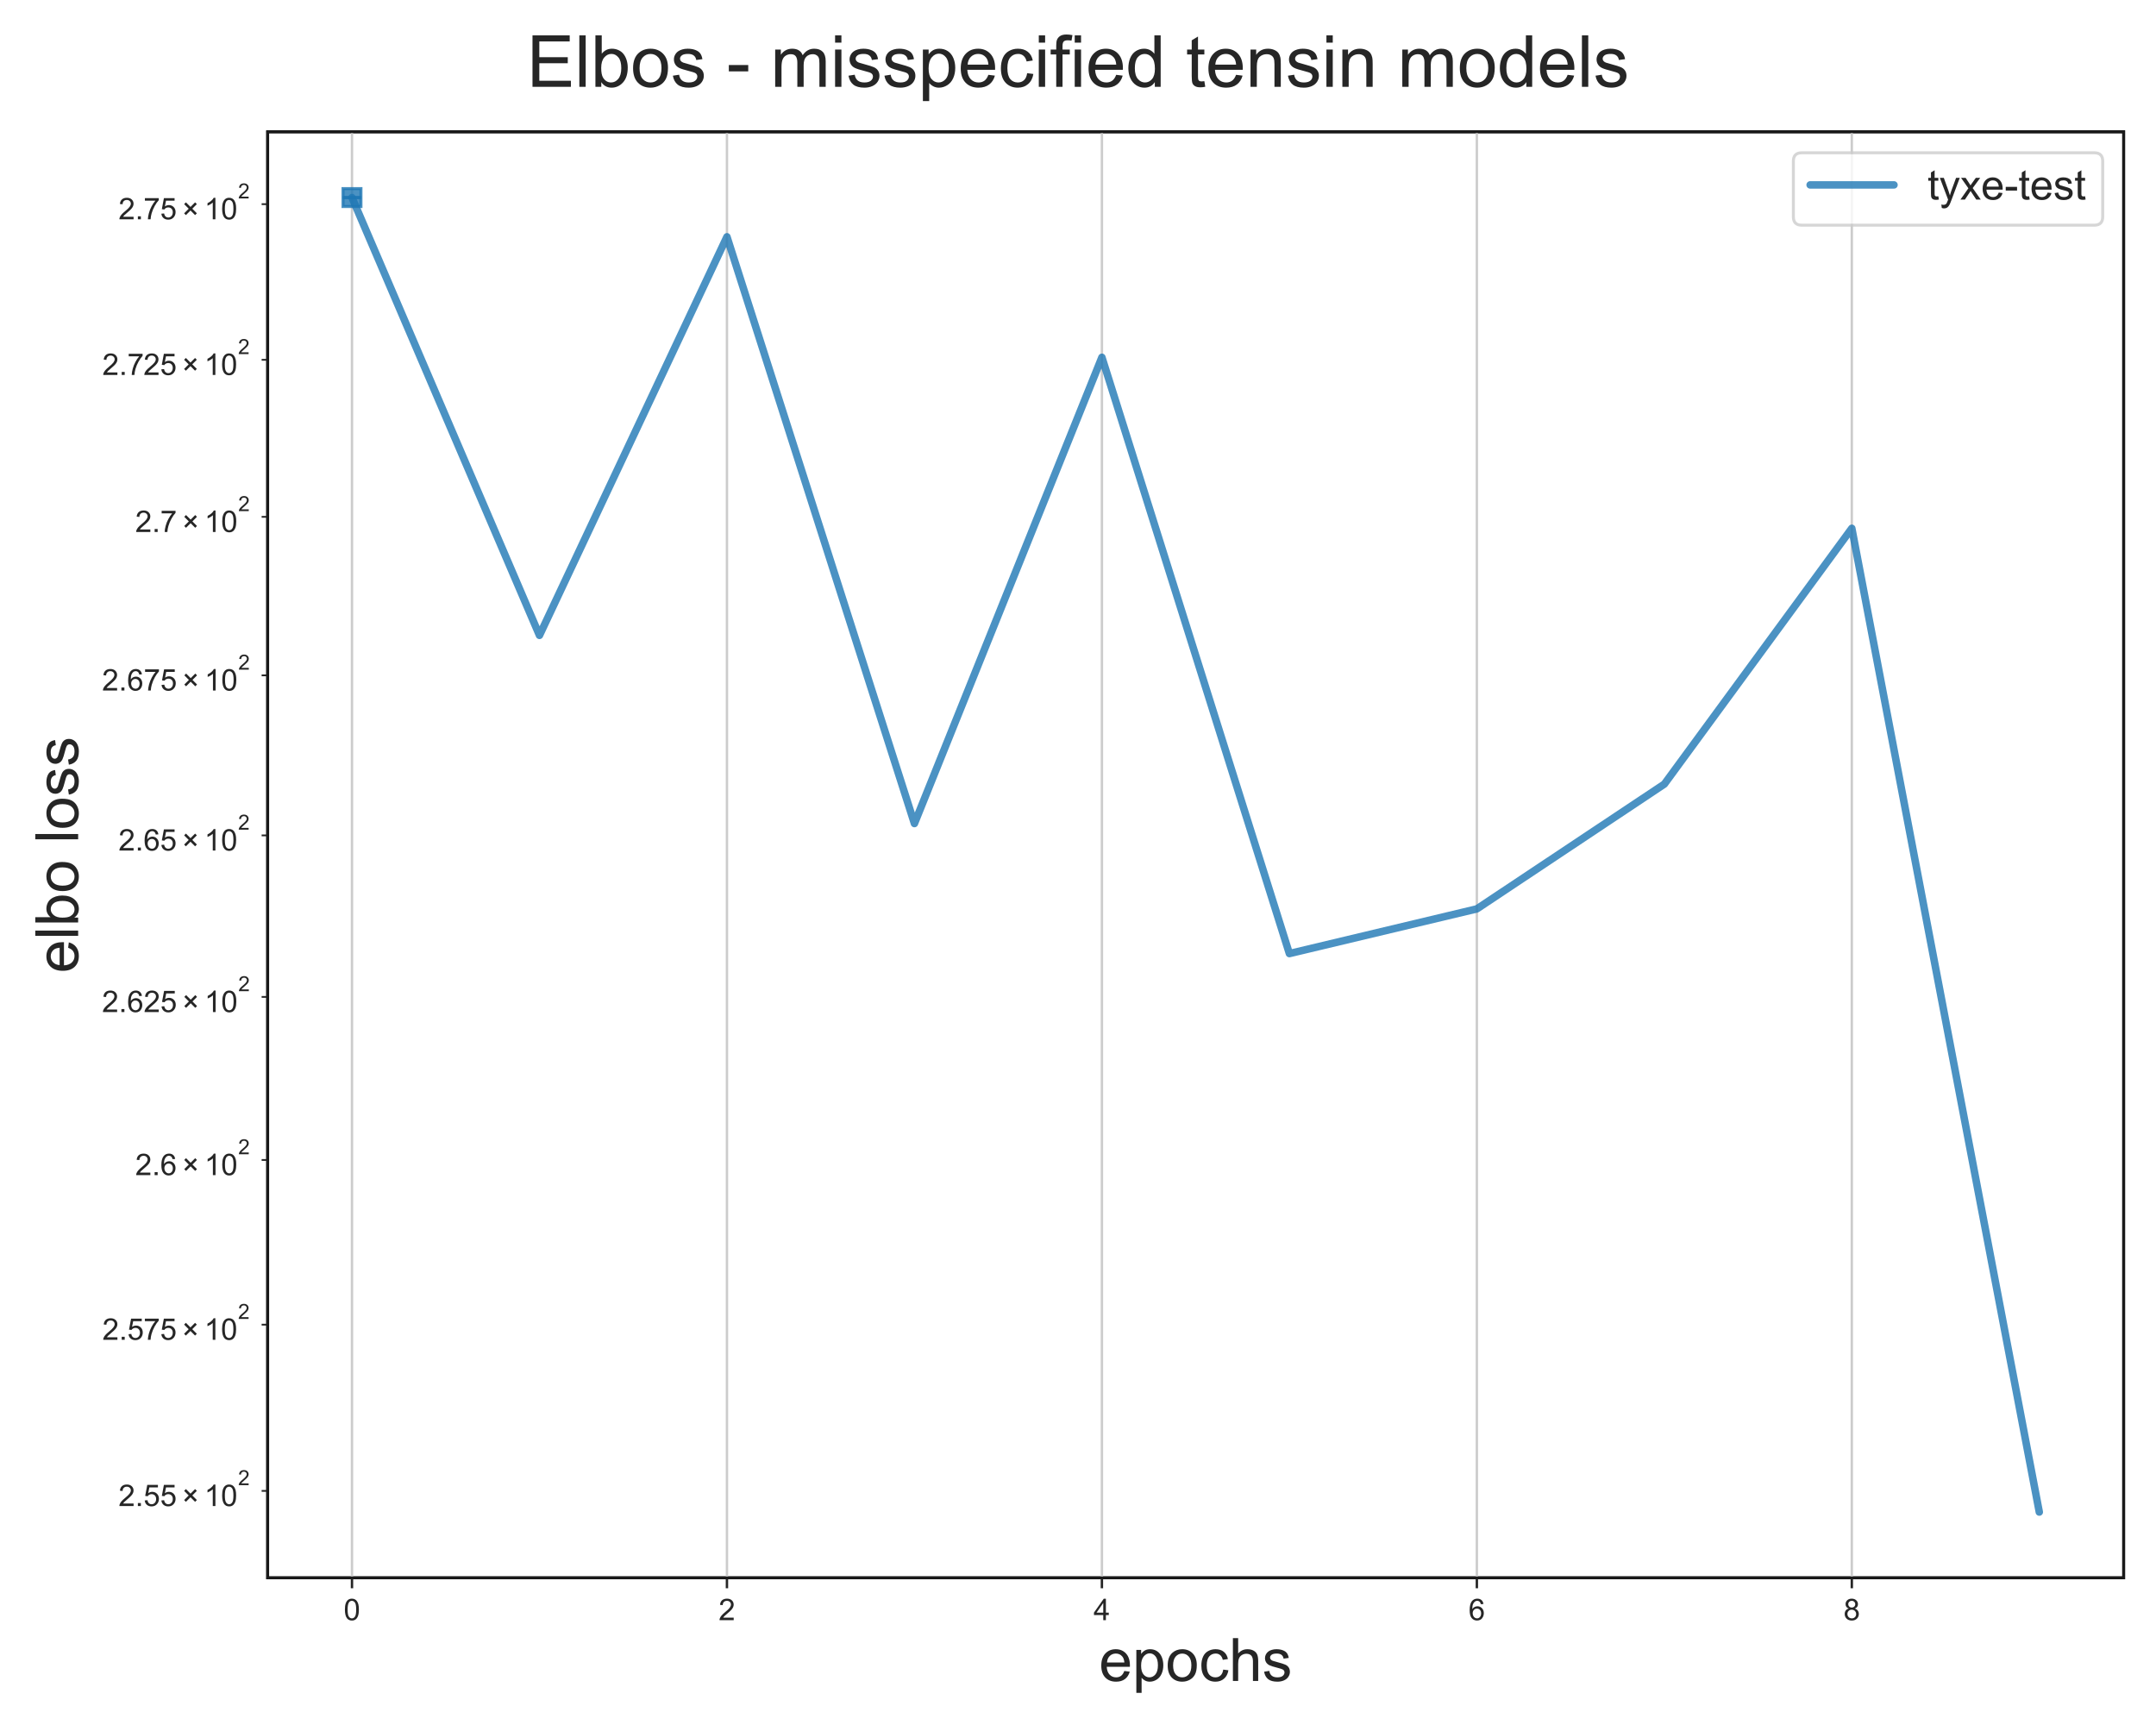
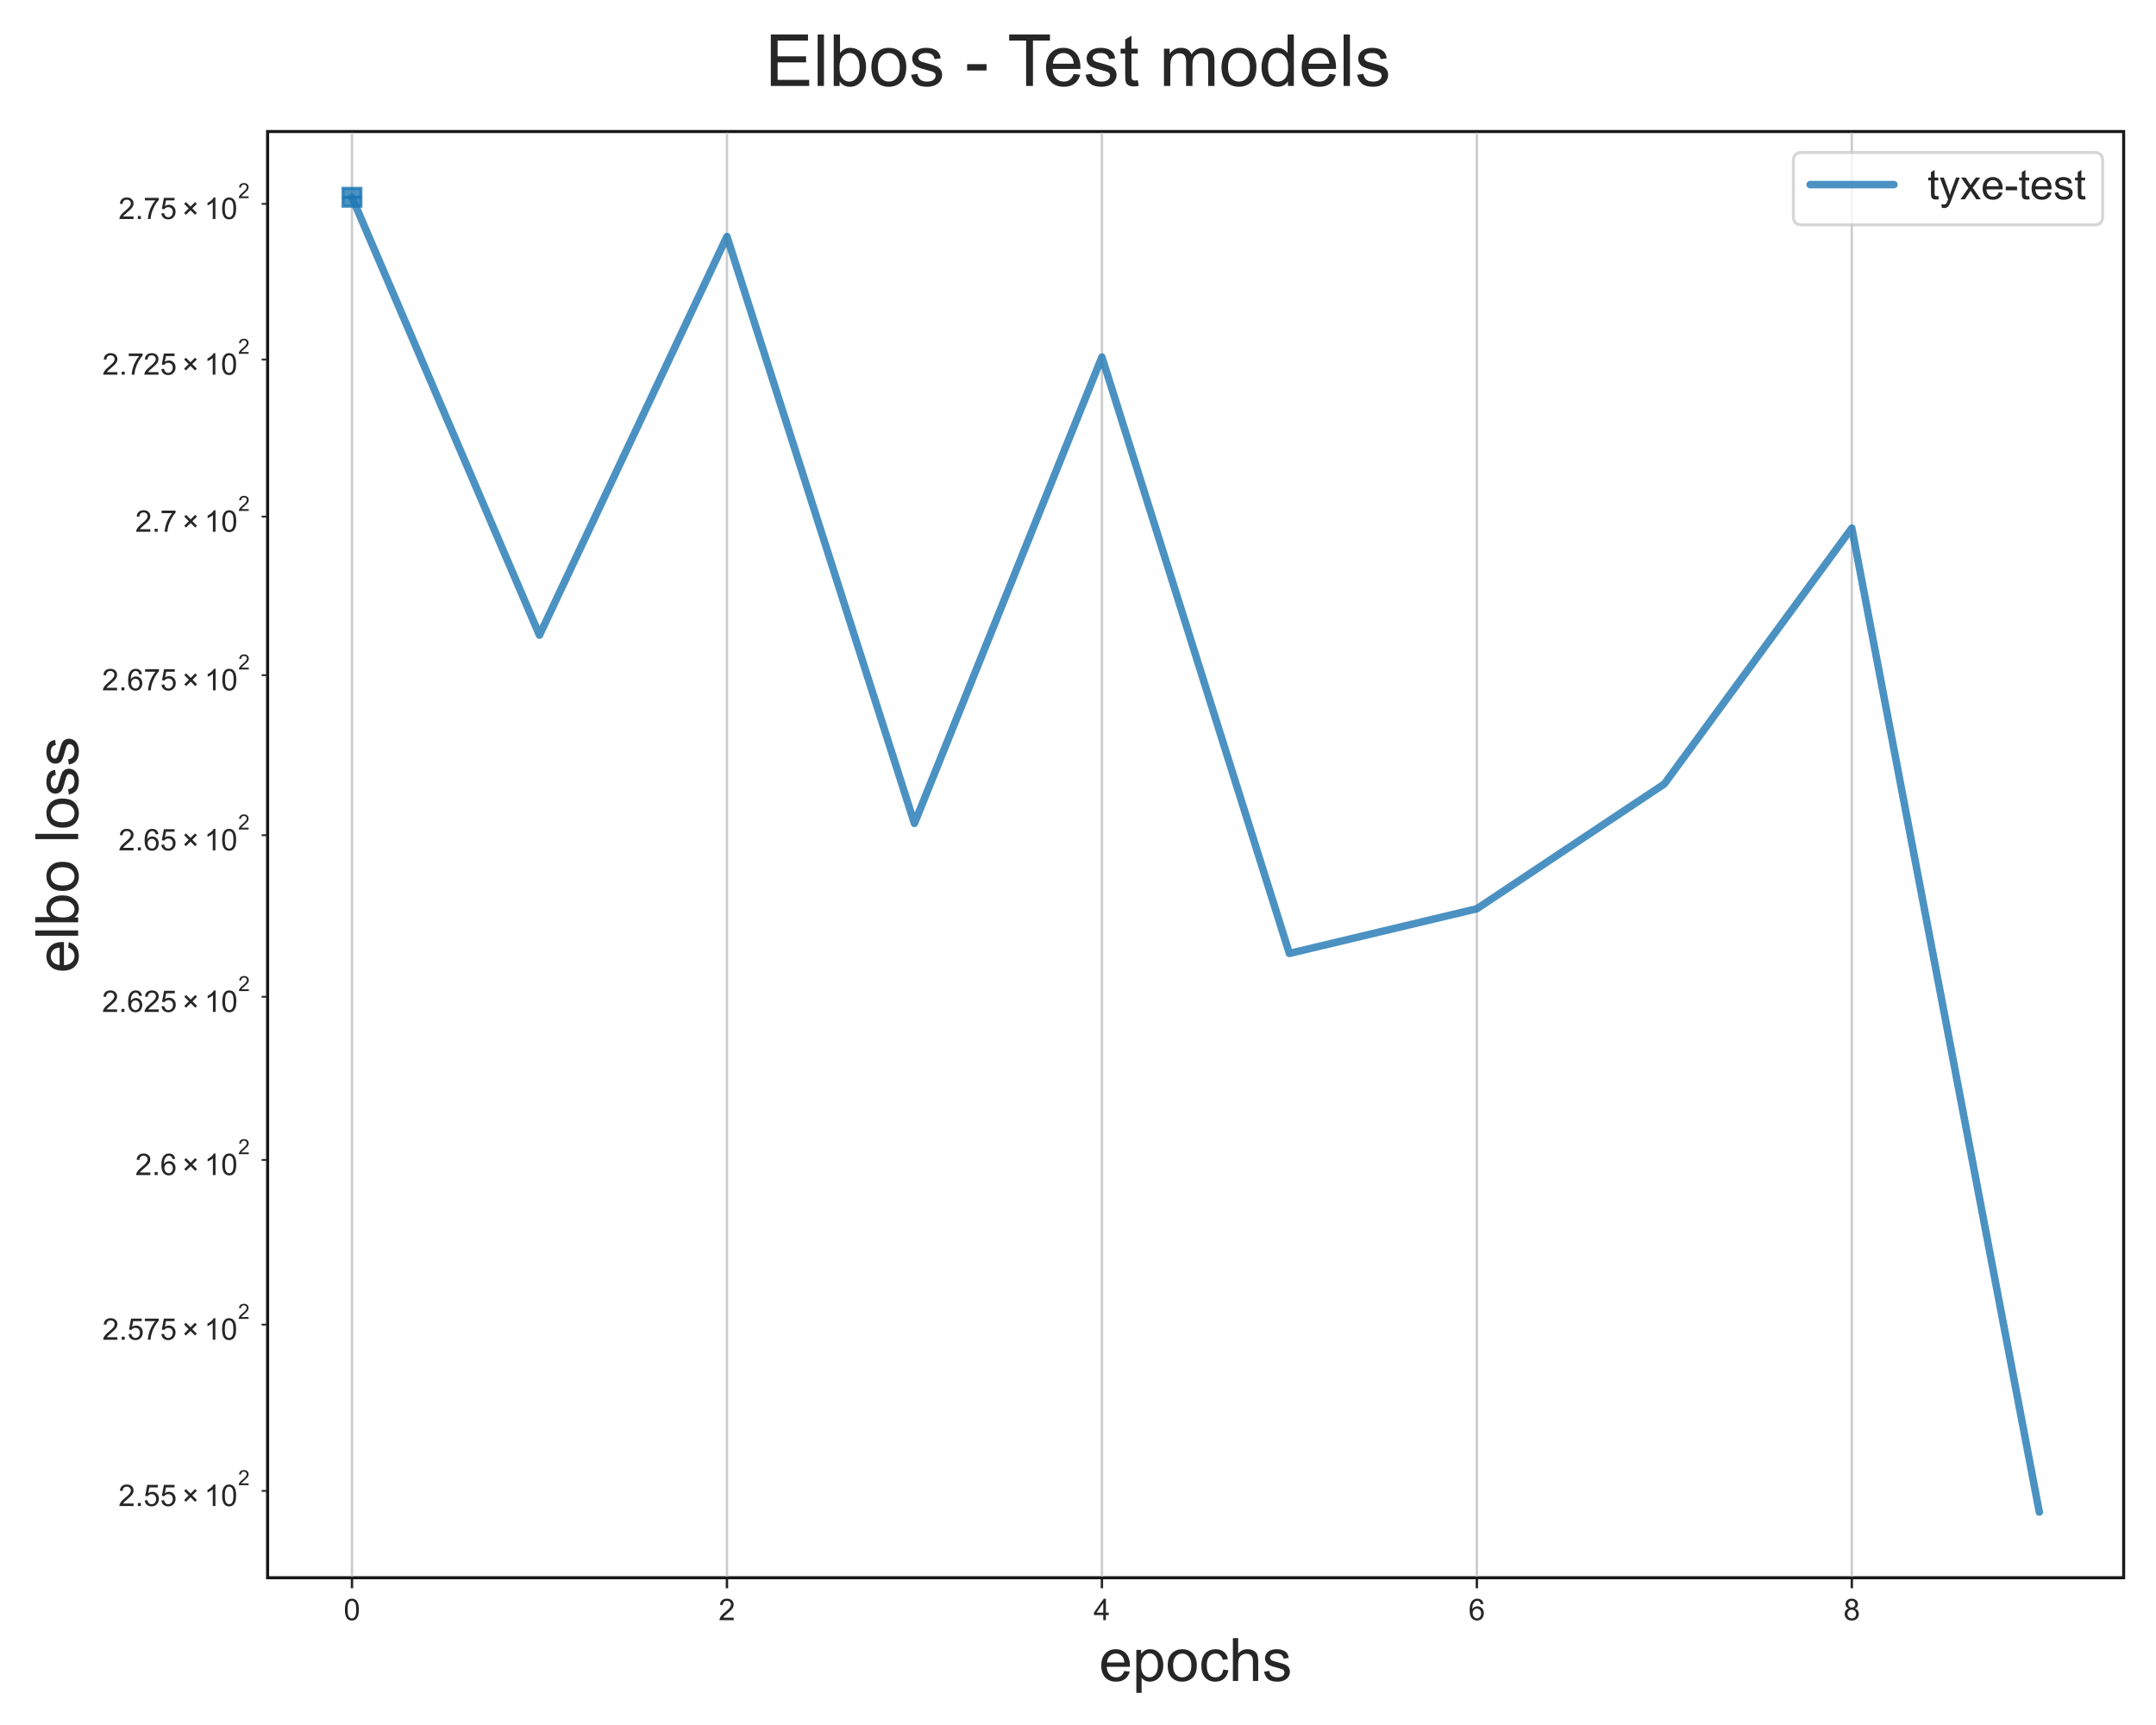
<svg xmlns="http://www.w3.org/2000/svg" xmlns:xlink="http://www.w3.org/1999/xlink" width="720pt" height="576pt" viewBox="0 0 720 576" version="1.1">
  <defs>
    <style type="text/css">*{stroke-linejoin: round; stroke-linecap: butt}</style>
  </defs>
  <g id="figure_1">
    <g id="patch_1">
      <path d="M 0 576  L 720 576  L 720 0  L 0 0  z " style="fill: #ffffff" />
    </g>
    <g id="axes_1">
      <g id="patch_2">
-         <path d="M 89.374 526.84  L 709.2 526.84  L 709.2 44.021  L 89.374 44.021  z " style="fill: #ffffff; stroke: #000000; stroke-linejoin: miter" />
+         <path d="M 89.374 526.84  L 709.2 526.84  L 709.2 43.92  L 89.374 43.92  z " style="fill: #ffffff; stroke: #000000; stroke-linejoin: miter" />
      </g>
      <g id="matplotlib.axis_1">
        <g id="xtick_1">
          <g id="line2d_1">
-             <path d="M 117.548 526.84  L 117.548 44.021  " clip-path="url(#pfa152216d6)" style="fill: none; stroke: #cccccc; stroke-width: 0.8; stroke-linecap: round" />
+             <path d="M 117.548 526.84  L 117.548 43.92  " clip-path="url(#p41469b4391)" style="fill: none; stroke: #cccccc; stroke-width: 0.8; stroke-linecap: round" />
          </g>
          <g id="line2d_2">
            <defs>
-               <path id="md4798ac75c" d="M 0 0  L 0 3.5  " style="stroke: #262626; stroke-width: 0.8" />
+               <path id="mbbfe095495" d="M 0 0  L 0 3.5  " style="stroke: #262626; stroke-width: 0.8" />
            </defs>
            <g>
-               <use xlink:href="#md4798ac75c" x="117.548" y="526.84" style="fill: #262626; stroke: #262626; stroke-width: 0.8" />
+               <use xlink:href="#mbbfe095495" x="117.548" y="526.84" style="fill: #262626; stroke: #262626; stroke-width: 0.8" />
            </g>
          </g>
          <g id="text_1">
            <g style="fill: #262626" transform="translate(114.7675 540.9978)scale(0.1 -0.1)">
              <defs>
                <path id="ArialMT-30" d="M 266 2259  Q 266 3072 433 3567  Q 600 4063 929 4331  Q 1259 4600 1759 4600  Q 2128 4600 2406 4451  Q 2684 4303 2865 4023  Q 3047 3744 3150 3342  Q 3253 2941 3253 2259  Q 3253 1453 3087 958  Q 2922 463 2592 192  Q 2263 -78 1759 -78  Q 1097 -78 719 397  Q 266 969 266 2259  z M 844 2259  Q 844 1131 1108 757  Q 1372 384 1759 384  Q 2147 384 2411 759  Q 2675 1134 2675 2259  Q 2675 3391 2411 3762  Q 2147 4134 1753 4134  Q 1366 4134 1134 3806  Q 844 3388 844 2259  z " transform="scale(0.015625)" />
              </defs>
              <use xlink:href="#ArialMT-30" />
            </g>
          </g>
        </g>
        <g id="xtick_2">
          <g id="line2d_3">
-             <path d="M 242.765 526.84  L 242.765 44.021  " clip-path="url(#pfa152216d6)" style="fill: none; stroke: #cccccc; stroke-width: 0.8; stroke-linecap: round" />
+             <path d="M 242.765 526.84  L 242.765 43.92  " clip-path="url(#p41469b4391)" style="fill: none; stroke: #cccccc; stroke-width: 0.8; stroke-linecap: round" />
          </g>
          <g id="line2d_4">
            <g>
-               <use xlink:href="#md4798ac75c" x="242.765" y="526.84" style="fill: #262626; stroke: #262626; stroke-width: 0.8" />
+               <use xlink:href="#mbbfe095495" x="242.765" y="526.84" style="fill: #262626; stroke: #262626; stroke-width: 0.8" />
            </g>
          </g>
          <g id="text_2">
            <g style="fill: #262626" transform="translate(239.9849 540.9978)scale(0.1 -0.1)">
              <defs>
                <path id="ArialMT-32" d="M 3222 541  L 3222 0  L 194 0  Q 188 203 259 391  Q 375 700 629 1000  Q 884 1300 1366 1694  Q 2113 2306 2375 2664  Q 2638 3022 2638 3341  Q 2638 3675 2398 3904  Q 2159 4134 1775 4134  Q 1369 4134 1125 3890  Q 881 3647 878 3216  L 300 3275  Q 359 3922 746 4261  Q 1134 4600 1788 4600  Q 2447 4600 2831 4234  Q 3216 3869 3216 3328  Q 3216 3053 3103 2787  Q 2991 2522 2730 2228  Q 2469 1934 1863 1422  Q 1356 997 1212 845  Q 1069 694 975 541  L 3222 541  z " transform="scale(0.015625)" />
              </defs>
              <use xlink:href="#ArialMT-32" />
            </g>
          </g>
        </g>
        <g id="xtick_3">
          <g id="line2d_5">
-             <path d="M 367.983 526.84  L 367.983 44.021  " clip-path="url(#pfa152216d6)" style="fill: none; stroke: #cccccc; stroke-width: 0.8; stroke-linecap: round" />
+             <path d="M 367.983 526.84  L 367.983 43.92  " clip-path="url(#p41469b4391)" style="fill: none; stroke: #cccccc; stroke-width: 0.8; stroke-linecap: round" />
          </g>
          <g id="line2d_6">
            <g>
-               <use xlink:href="#md4798ac75c" x="367.983" y="526.84" style="fill: #262626; stroke: #262626; stroke-width: 0.8" />
+               <use xlink:href="#mbbfe095495" x="367.983" y="526.84" style="fill: #262626; stroke: #262626; stroke-width: 0.8" />
            </g>
          </g>
          <g id="text_3">
            <g style="fill: #262626" transform="translate(365.2022 540.9978)scale(0.1 -0.1)">
              <defs>
                <path id="ArialMT-34" d="M 2069 0  L 2069 1097  L 81 1097  L 81 1613  L 2172 4581  L 2631 4581  L 2631 1613  L 3250 1613  L 3250 1097  L 2631 1097  L 2631 0  L 2069 0  z M 2069 1613  L 2069 3678  L 634 1613  L 2069 1613  z " transform="scale(0.015625)" />
              </defs>
              <use xlink:href="#ArialMT-34" />
            </g>
          </g>
        </g>
        <g id="xtick_4">
          <g id="line2d_7">
-             <path d="M 493.2 526.84  L 493.2 44.021  " clip-path="url(#pfa152216d6)" style="fill: none; stroke: #cccccc; stroke-width: 0.8; stroke-linecap: round" />
+             <path d="M 493.2 526.84  L 493.2 43.92  " clip-path="url(#p41469b4391)" style="fill: none; stroke: #cccccc; stroke-width: 0.8; stroke-linecap: round" />
          </g>
          <g id="line2d_8">
            <g>
-               <use xlink:href="#md4798ac75c" x="493.2" y="526.84" style="fill: #262626; stroke: #262626; stroke-width: 0.8" />
+               <use xlink:href="#mbbfe095495" x="493.2" y="526.84" style="fill: #262626; stroke: #262626; stroke-width: 0.8" />
            </g>
          </g>
          <g id="text_4">
            <g style="fill: #262626" transform="translate(490.4196 540.9978)scale(0.1 -0.1)">
              <defs>
                <path id="ArialMT-36" d="M 3184 3459  L 2625 3416  Q 2550 3747 2413 3897  Q 2184 4138 1850 4138  Q 1581 4138 1378 3988  Q 1113 3794 959 3422  Q 806 3050 800 2363  Q 1003 2672 1297 2822  Q 1591 2972 1913 2972  Q 2475 2972 2870 2558  Q 3266 2144 3266 1488  Q 3266 1056 3080 686  Q 2894 316 2569 119  Q 2244 -78 1831 -78  Q 1128 -78 684 439  Q 241 956 241 2144  Q 241 3472 731 4075  Q 1159 4600 1884 4600  Q 2425 4600 2770 4297  Q 3116 3994 3184 3459  z M 888 1484  Q 888 1194 1011 928  Q 1134 663 1356 523  Q 1578 384 1822 384  Q 2178 384 2434 671  Q 2691 959 2691 1453  Q 2691 1928 2437 2201  Q 2184 2475 1800 2475  Q 1419 2475 1153 2201  Q 888 1928 888 1484  z " transform="scale(0.015625)" />
              </defs>
              <use xlink:href="#ArialMT-36" />
            </g>
          </g>
        </g>
        <g id="xtick_5">
          <g id="line2d_9">
-             <path d="M 618.417 526.84  L 618.417 44.021  " clip-path="url(#pfa152216d6)" style="fill: none; stroke: #cccccc; stroke-width: 0.8; stroke-linecap: round" />
+             <path d="M 618.417 526.84  L 618.417 43.92  " clip-path="url(#p41469b4391)" style="fill: none; stroke: #cccccc; stroke-width: 0.8; stroke-linecap: round" />
          </g>
          <g id="line2d_10">
            <g>
-               <use xlink:href="#md4798ac75c" x="618.417" y="526.84" style="fill: #262626; stroke: #262626; stroke-width: 0.8" />
+               <use xlink:href="#mbbfe095495" x="618.417" y="526.84" style="fill: #262626; stroke: #262626; stroke-width: 0.8" />
            </g>
          </g>
          <g id="text_5">
            <g style="fill: #262626" transform="translate(615.6369 540.9978)scale(0.1 -0.1)">
              <defs>
                <path id="ArialMT-38" d="M 1131 2484  Q 781 2613 612 2850  Q 444 3088 444 3419  Q 444 3919 803 4259  Q 1163 4600 1759 4600  Q 2359 4600 2725 4251  Q 3091 3903 3091 3403  Q 3091 3084 2923 2848  Q 2756 2613 2416 2484  Q 2838 2347 3058 2040  Q 3278 1734 3278 1309  Q 3278 722 2862 322  Q 2447 -78 1769 -78  Q 1091 -78 675 323  Q 259 725 259 1325  Q 259 1772 486 2073  Q 713 2375 1131 2484  z M 1019 3438  Q 1019 3113 1228 2906  Q 1438 2700 1772 2700  Q 2097 2700 2305 2904  Q 2513 3109 2513 3406  Q 2513 3716 2298 3927  Q 2084 4138 1766 4138  Q 1444 4138 1231 3931  Q 1019 3725 1019 3438  z M 838 1322  Q 838 1081 952 856  Q 1066 631 1291 507  Q 1516 384 1775 384  Q 2178 384 2440 643  Q 2703 903 2703 1303  Q 2703 1709 2433 1975  Q 2163 2241 1756 2241  Q 1359 2241 1098 1978  Q 838 1716 838 1322  z " transform="scale(0.015625)" />
              </defs>
              <use xlink:href="#ArialMT-38" />
            </g>
          </g>
        </g>
        <g id="text_6">
          <g style="fill: #262626" transform="translate(367.0433 561.3009)scale(0.2 -0.2)">
            <defs>
              <path id="ArialMT-65" d="M 2694 1069  L 3275 997  Q 3138 488 2766 206  Q 2394 -75 1816 -75  Q 1088 -75 661 373  Q 234 822 234 1631  Q 234 2469 665 2931  Q 1097 3394 1784 3394  Q 2450 3394 2872 2941  Q 3294 2488 3294 1666  Q 3294 1616 3291 1516  L 816 1516  Q 847 969 1125 678  Q 1403 388 1819 388  Q 2128 388 2347 550  Q 2566 713 2694 1069  z M 847 1978  L 2700 1978  Q 2663 2397 2488 2606  Q 2219 2931 1791 2931  Q 1403 2931 1139 2672  Q 875 2413 847 1978  z " transform="scale(0.015625)" />
              <path id="ArialMT-70" d="M 422 -1272  L 422 3319  L 934 3319  L 934 2888  Q 1116 3141 1344 3267  Q 1572 3394 1897 3394  Q 2322 3394 2647 3175  Q 2972 2956 3137 2557  Q 3303 2159 3303 1684  Q 3303 1175 3120 767  Q 2938 359 2589 142  Q 2241 -75 1856 -75  Q 1575 -75 1351 44  Q 1128 163 984 344  L 984 -1272  L 422 -1272  z M 931 1641  Q 931 1000 1190 694  Q 1450 388 1819 388  Q 2194 388 2461 705  Q 2728 1022 2728 1688  Q 2728 2322 2467 2637  Q 2206 2953 1844 2953  Q 1484 2953 1207 2617  Q 931 2281 931 1641  z " transform="scale(0.015625)" />
              <path id="ArialMT-6f" d="M 213 1659  Q 213 2581 725 3025  Q 1153 3394 1769 3394  Q 2453 3394 2887 2945  Q 3322 2497 3322 1706  Q 3322 1066 3130 698  Q 2938 331 2570 128  Q 2203 -75 1769 -75  Q 1072 -75 642 372  Q 213 819 213 1659  z M 791 1659  Q 791 1022 1069 705  Q 1347 388 1769 388  Q 2188 388 2466 706  Q 2744 1025 2744 1678  Q 2744 2294 2464 2611  Q 2184 2928 1769 2928  Q 1347 2928 1069 2612  Q 791 2297 791 1659  z " transform="scale(0.015625)" />
              <path id="ArialMT-63" d="M 2588 1216  L 3141 1144  Q 3050 572 2676 248  Q 2303 -75 1759 -75  Q 1078 -75 664 370  Q 250 816 250 1647  Q 250 2184 428 2587  Q 606 2991 970 3192  Q 1334 3394 1763 3394  Q 2303 3394 2647 3120  Q 2991 2847 3088 2344  L 2541 2259  Q 2463 2594 2264 2762  Q 2066 2931 1784 2931  Q 1359 2931 1093 2626  Q 828 2322 828 1663  Q 828 994 1084 691  Q 1341 388 1753 388  Q 2084 388 2306 591  Q 2528 794 2588 1216  z " transform="scale(0.015625)" />
              <path id="ArialMT-68" d="M 422 0  L 422 4581  L 984 4581  L 984 2938  Q 1378 3394 1978 3394  Q 2347 3394 2619 3248  Q 2891 3103 3008 2847  Q 3125 2591 3125 2103  L 3125 0  L 2563 0  L 2563 2103  Q 2563 2525 2380 2717  Q 2197 2909 1863 2909  Q 1613 2909 1392 2779  Q 1172 2650 1078 2428  Q 984 2206 984 1816  L 984 0  L 422 0  z " transform="scale(0.015625)" />
              <path id="ArialMT-73" d="M 197 991  L 753 1078  Q 800 744 1014 566  Q 1228 388 1613 388  Q 2000 388 2187 545  Q 2375 703 2375 916  Q 2375 1106 2209 1216  Q 2094 1291 1634 1406  Q 1016 1563 777 1677  Q 538 1791 414 1992  Q 291 2194 291 2438  Q 291 2659 392 2848  Q 494 3038 669 3163  Q 800 3259 1026 3326  Q 1253 3394 1513 3394  Q 1903 3394 2198 3281  Q 2494 3169 2634 2976  Q 2775 2784 2828 2463  L 2278 2388  Q 2241 2644 2061 2787  Q 1881 2931 1553 2931  Q 1166 2931 1000 2803  Q 834 2675 834 2503  Q 834 2394 903 2306  Q 972 2216 1119 2156  Q 1203 2125 1616 2013  Q 2213 1853 2448 1751  Q 2684 1650 2818 1456  Q 2953 1263 2953 975  Q 2953 694 2789 445  Q 2625 197 2315 61  Q 2006 -75 1616 -75  Q 969 -75 630 194  Q 291 463 197 991  z " transform="scale(0.015625)" />
            </defs>
            <use xlink:href="#ArialMT-65" />
            <use xlink:href="#ArialMT-70" x="55.615" />
            <use xlink:href="#ArialMT-6f" x="111.23" />
            <use xlink:href="#ArialMT-63" x="166.846" />
            <use xlink:href="#ArialMT-68" x="216.846" />
            <use xlink:href="#ArialMT-73" x="272.461" />
          </g>
        </g>
      </g>
      <g id="matplotlib.axis_2">
        <g id="ytick_1">
          <g id="line2d_11">
            <defs>
-               <path id="m72bbb6df65" d="M 0 0  L -2 0  " style="stroke: #262626; stroke-width: 0.6" />
+               <path id="mf7232961f6" d="M 0 0  L -2 0  " style="stroke: #262626; stroke-width: 0.6" />
            </defs>
            <g>
-               <use xlink:href="#m72bbb6df65" x="89.374" y="497.83" style="fill: #262626; stroke: #262626; stroke-width: 0.6" />
+               <use xlink:href="#mf7232961f6" x="89.374" y="497.824" style="fill: #262626; stroke: #262626; stroke-width: 0.6" />
            </g>
          </g>
          <g id="text_7">
-             <g style="fill: #262626" transform="translate(39.57409 502.9859)scale(0.1 -0.1)">
+             <g style="fill: #262626" transform="translate(39.57409 502.9799)scale(0.1 -0.1)">
              <defs>
                <path id="ArialMT-2e" d="M 581 0  L 581 641  L 1222 641  L 1222 0  L 581 0  z " transform="scale(0.015625)" />
                <path id="ArialMT-35" d="M 266 1200  L 856 1250  Q 922 819 1161 601  Q 1400 384 1738 384  Q 2144 384 2425 690  Q 2706 997 2706 1503  Q 2706 1984 2436 2262  Q 2166 2541 1728 2541  Q 1456 2541 1237 2417  Q 1019 2294 894 2097  L 366 2166  L 809 4519  L 3088 4519  L 3088 3981  L 1259 3981  L 1013 2750  Q 1425 3038 1878 3038  Q 2478 3038 2890 2622  Q 3303 2206 3303 1553  Q 3303 931 2941 478  Q 2500 -78 1738 -78  Q 1113 -78 717 272  Q 322 622 266 1200  z " transform="scale(0.015625)" />
                <path id="ArialMT-d7" d="M 503 1278  L 1488 2263  L 506 3244  L 888 3625  L 1869 2644  L 2847 3622  L 3222 3244  L 2247 2266  L 3228 1284  L 2847 903  L 1866 1884  L 881 900  L 503 1278  z " transform="scale(0.015625)" />
                <path id="ArialMT-31" d="M 2384 0  L 1822 0  L 1822 3584  Q 1619 3391 1289 3197  Q 959 3003 697 2906  L 697 3450  Q 1169 3672 1522 3987  Q 1875 4303 2022 4600  L 2384 4600  L 2384 0  z " transform="scale(0.015625)" />
              </defs>
              <use xlink:href="#ArialMT-32" transform="translate(0 0.99375)" />
              <use xlink:href="#ArialMT-2e" transform="translate(55.61523 0.99375)" />
              <use xlink:href="#ArialMT-35" transform="translate(83.39844 0.99375)" />
              <use xlink:href="#ArialMT-35" transform="translate(139.0137 0.99375)" />
              <use xlink:href="#ArialMT-d7" transform="translate(211.2891 0.99375)" />
              <use xlink:href="#ArialMT-31" transform="translate(286.3477 0.99375)" />
              <use xlink:href="#ArialMT-30" transform="translate(341.9629 0.99375)" />
              <use xlink:href="#ArialMT-32" transform="translate(399.3205 70.6875)scale(0.7)" />
            </g>
          </g>
        </g>
        <g id="ytick_2">
          <g id="line2d_12">
            <g>
-               <use xlink:href="#m72bbb6df65" x="89.374" y="442.315" style="fill: #262626; stroke: #262626; stroke-width: 0.6" />
+               <use xlink:href="#mf7232961f6" x="89.374" y="442.297" style="fill: #262626; stroke: #262626; stroke-width: 0.6" />
            </g>
          </g>
          <g id="text_8">
-             <g style="fill: #262626" transform="translate(34.17409 447.4708)scale(0.1 -0.1)">
+             <g style="fill: #262626" transform="translate(34.17409 447.4531)scale(0.1 -0.1)">
              <defs>
                <path id="ArialMT-37" d="M 303 3981  L 303 4522  L 3269 4522  L 3269 4084  Q 2831 3619 2401 2847  Q 1972 2075 1738 1259  Q 1569 684 1522 0  L 944 0  Q 953 541 1156 1306  Q 1359 2072 1739 2783  Q 2119 3494 2547 3981  L 303 3981  z " transform="scale(0.015625)" />
              </defs>
              <use xlink:href="#ArialMT-32" transform="translate(0 0.99375)" />
              <use xlink:href="#ArialMT-2e" transform="translate(55.61523 0.99375)" />
              <use xlink:href="#ArialMT-35" transform="translate(83.39844 0.99375)" />
              <use xlink:href="#ArialMT-37" transform="translate(137.2637 0.99375)" />
              <use xlink:href="#ArialMT-35" transform="translate(192.8789 0.99375)" />
              <use xlink:href="#ArialMT-d7" transform="translate(265.1543 0.99375)" />
              <use xlink:href="#ArialMT-31" transform="translate(340.2129 0.99375)" />
              <use xlink:href="#ArialMT-30" transform="translate(395.8281 0.99375)" />
              <use xlink:href="#ArialMT-32" transform="translate(453.1857 70.6875)scale(0.7)" />
            </g>
          </g>
        </g>
        <g id="ytick_3">
          <g id="line2d_13">
            <g>
-               <use xlink:href="#m72bbb6df65" x="89.374" y="387.336" style="fill: #262626; stroke: #262626; stroke-width: 0.6" />
+               <use xlink:href="#mf7232961f6" x="89.374" y="387.307" style="fill: #262626; stroke: #262626; stroke-width: 0.6" />
            </g>
          </g>
          <g id="text_9">
-             <g style="fill: #262626" transform="translate(45.17409 392.4921)scale(0.1 -0.1)">
+             <g style="fill: #262626" transform="translate(45.17409 392.4628)scale(0.1 -0.1)">
              <use xlink:href="#ArialMT-32" transform="translate(0 0.99375)" />
              <use xlink:href="#ArialMT-2e" transform="translate(55.61523 0.99375)" />
              <use xlink:href="#ArialMT-36" transform="translate(83.39844 0.99375)" />
              <use xlink:href="#ArialMT-d7" transform="translate(155.6738 0.99375)" />
              <use xlink:href="#ArialMT-31" transform="translate(230.7324 0.99375)" />
              <use xlink:href="#ArialMT-30" transform="translate(286.3477 0.99375)" />
              <use xlink:href="#ArialMT-32" transform="translate(343.7052 70.6875)scale(0.7)" />
            </g>
          </g>
        </g>
        <g id="ytick_4">
          <g id="line2d_14">
            <g>
-               <use xlink:href="#m72bbb6df65" x="89.374" y="332.883" style="fill: #262626; stroke: #262626; stroke-width: 0.6" />
+               <use xlink:href="#mf7232961f6" x="89.374" y="332.843" style="fill: #262626; stroke: #262626; stroke-width: 0.6" />
            </g>
          </g>
          <g id="text_10">
-             <g style="fill: #262626" transform="translate(34.07409 338.0395)scale(0.1 -0.1)">
+             <g style="fill: #262626" transform="translate(34.07409 337.9988)scale(0.1 -0.1)">
              <use xlink:href="#ArialMT-32" transform="translate(0 0.99375)" />
              <use xlink:href="#ArialMT-2e" transform="translate(55.61523 0.99375)" />
              <use xlink:href="#ArialMT-36" transform="translate(83.39844 0.99375)" />
              <use xlink:href="#ArialMT-32" transform="translate(139.0137 0.99375)" />
              <use xlink:href="#ArialMT-35" transform="translate(194.6289 0.99375)" />
              <use xlink:href="#ArialMT-d7" transform="translate(266.9043 0.99375)" />
              <use xlink:href="#ArialMT-31" transform="translate(341.9629 0.99375)" />
              <use xlink:href="#ArialMT-30" transform="translate(397.5781 0.99375)" />
              <use xlink:href="#ArialMT-32" transform="translate(454.9357 70.6875)scale(0.7)" />
            </g>
          </g>
        </g>
        <g id="ytick_5">
          <g id="line2d_15">
            <g>
-               <use xlink:href="#m72bbb6df65" x="89.374" y="278.947" style="fill: #262626; stroke: #262626; stroke-width: 0.6" />
+               <use xlink:href="#mf7232961f6" x="89.374" y="278.895" style="fill: #262626; stroke: #262626; stroke-width: 0.6" />
            </g>
          </g>
          <g id="text_11">
-             <g style="fill: #262626" transform="translate(39.57409 284.103)scale(0.1 -0.1)">
+             <g style="fill: #262626" transform="translate(39.57409 284.051)scale(0.1 -0.1)">
              <use xlink:href="#ArialMT-32" transform="translate(0 0.99375)" />
              <use xlink:href="#ArialMT-2e" transform="translate(55.61523 0.99375)" />
              <use xlink:href="#ArialMT-36" transform="translate(83.39844 0.99375)" />
              <use xlink:href="#ArialMT-35" transform="translate(139.0137 0.99375)" />
              <use xlink:href="#ArialMT-d7" transform="translate(211.2891 0.99375)" />
              <use xlink:href="#ArialMT-31" transform="translate(286.3477 0.99375)" />
              <use xlink:href="#ArialMT-30" transform="translate(341.9629 0.99375)" />
              <use xlink:href="#ArialMT-32" transform="translate(399.3205 70.6875)scale(0.7)" />
            </g>
          </g>
        </g>
        <g id="ytick_6">
          <g id="line2d_16">
            <g>
-               <use xlink:href="#m72bbb6df65" x="89.374" y="225.517" style="fill: #262626; stroke: #262626; stroke-width: 0.6" />
+               <use xlink:href="#mf7232961f6" x="89.374" y="225.454" style="fill: #262626; stroke: #262626; stroke-width: 0.6" />
            </g>
          </g>
          <g id="text_12">
-             <g style="fill: #262626" transform="translate(34.07409 230.673)scale(0.1 -0.1)">
+             <g style="fill: #262626" transform="translate(34.07409 230.6098)scale(0.1 -0.1)">
              <use xlink:href="#ArialMT-32" transform="translate(0 0.99375)" />
              <use xlink:href="#ArialMT-2e" transform="translate(55.61523 0.99375)" />
              <use xlink:href="#ArialMT-36" transform="translate(83.39844 0.99375)" />
              <use xlink:href="#ArialMT-37" transform="translate(139.0137 0.99375)" />
              <use xlink:href="#ArialMT-35" transform="translate(194.6289 0.99375)" />
              <use xlink:href="#ArialMT-d7" transform="translate(266.9043 0.99375)" />
              <use xlink:href="#ArialMT-31" transform="translate(341.9629 0.99375)" />
              <use xlink:href="#ArialMT-30" transform="translate(397.5781 0.99375)" />
              <use xlink:href="#ArialMT-32" transform="translate(454.9357 70.6875)scale(0.7)" />
            </g>
          </g>
        </g>
        <g id="ytick_7">
          <g id="line2d_17">
            <g>
-               <use xlink:href="#m72bbb6df65" x="89.374" y="172.584" style="fill: #262626; stroke: #262626; stroke-width: 0.6" />
+               <use xlink:href="#mf7232961f6" x="89.374" y="172.509" style="fill: #262626; stroke: #262626; stroke-width: 0.6" />
            </g>
          </g>
          <g id="text_13">
-             <g style="fill: #262626" transform="translate(45.17409 177.74)scale(0.1 -0.1)">
+             <g style="fill: #262626" transform="translate(45.17409 177.6657)scale(0.1 -0.1)">
              <use xlink:href="#ArialMT-32" transform="translate(0 0.99375)" />
              <use xlink:href="#ArialMT-2e" transform="translate(55.61523 0.99375)" />
              <use xlink:href="#ArialMT-37" transform="translate(83.39844 0.99375)" />
              <use xlink:href="#ArialMT-d7" transform="translate(155.6738 0.99375)" />
              <use xlink:href="#ArialMT-31" transform="translate(230.7324 0.99375)" />
              <use xlink:href="#ArialMT-30" transform="translate(286.3477 0.99375)" />
              <use xlink:href="#ArialMT-32" transform="translate(343.7052 70.6875)scale(0.7)" />
            </g>
          </g>
        </g>
        <g id="ytick_8">
          <g id="line2d_18">
            <g>
-               <use xlink:href="#m72bbb6df65" x="89.374" y="120.139" style="fill: #262626; stroke: #262626; stroke-width: 0.6" />
+               <use xlink:href="#mf7232961f6" x="89.374" y="120.053" style="fill: #262626; stroke: #262626; stroke-width: 0.6" />
            </g>
          </g>
          <g id="text_14">
-             <g style="fill: #262626" transform="translate(34.17409 125.2949)scale(0.1 -0.1)">
+             <g style="fill: #262626" transform="translate(34.17409 125.2096)scale(0.1 -0.1)">
              <use xlink:href="#ArialMT-32" transform="translate(0 0.99375)" />
              <use xlink:href="#ArialMT-2e" transform="translate(55.61523 0.99375)" />
              <use xlink:href="#ArialMT-37" transform="translate(83.39844 0.99375)" />
              <use xlink:href="#ArialMT-32" transform="translate(137.2637 0.99375)" />
              <use xlink:href="#ArialMT-35" transform="translate(192.8789 0.99375)" />
              <use xlink:href="#ArialMT-d7" transform="translate(265.1543 0.99375)" />
              <use xlink:href="#ArialMT-31" transform="translate(340.2129 0.99375)" />
              <use xlink:href="#ArialMT-30" transform="translate(395.8281 0.99375)" />
              <use xlink:href="#ArialMT-32" transform="translate(453.1857 70.6875)scale(0.7)" />
            </g>
          </g>
        </g>
        <g id="ytick_9">
          <g id="line2d_19">
            <g>
-               <use xlink:href="#m72bbb6df65" x="89.374" y="68.172" style="fill: #262626; stroke: #262626; stroke-width: 0.6" />
+               <use xlink:href="#mf7232961f6" x="89.374" y="68.076" style="fill: #262626; stroke: #262626; stroke-width: 0.6" />
            </g>
          </g>
          <g id="text_15">
-             <g style="fill: #262626" transform="translate(39.57409 73.32873)scale(0.1 -0.1)">
+             <g style="fill: #262626" transform="translate(39.57409 73.23255)scale(0.1 -0.1)">
              <use xlink:href="#ArialMT-32" transform="translate(0 0.99375)" />
              <use xlink:href="#ArialMT-2e" transform="translate(55.61523 0.99375)" />
              <use xlink:href="#ArialMT-37" transform="translate(83.39844 0.99375)" />
              <use xlink:href="#ArialMT-35" transform="translate(139.0137 0.99375)" />
              <use xlink:href="#ArialMT-d7" transform="translate(211.2891 0.99375)" />
              <use xlink:href="#ArialMT-31" transform="translate(286.3477 0.99375)" />
              <use xlink:href="#ArialMT-30" transform="translate(341.9629 0.99375)" />
              <use xlink:href="#ArialMT-32" transform="translate(399.3205 70.6875)scale(0.7)" />
            </g>
          </g>
        </g>
        <g id="text_16">
-           <g style="fill: #262626" transform="translate(26.09909 324.8963)rotate(-90)scale(0.2 -0.2)">
+           <g style="fill: #262626" transform="translate(26.09909 324.8456)rotate(-90)scale(0.2 -0.2)">
            <defs>
              <path id="ArialMT-6c" d="M 409 0  L 409 4581  L 972 4581  L 972 0  L 409 0  z " transform="scale(0.015625)" />
              <path id="ArialMT-62" d="M 941 0  L 419 0  L 419 4581  L 981 4581  L 981 2947  Q 1338 3394 1891 3394  Q 2197 3394 2470 3270  Q 2744 3147 2920 2923  Q 3097 2700 3197 2384  Q 3297 2069 3297 1709  Q 3297 856 2875 390  Q 2453 -75 1863 -75  Q 1275 -75 941 416  L 941 0  z M 934 1684  Q 934 1088 1097 822  Q 1363 388 1816 388  Q 2184 388 2453 708  Q 2722 1028 2722 1663  Q 2722 2313 2464 2622  Q 2206 2931 1841 2931  Q 1472 2931 1203 2611  Q 934 2291 934 1684  z " transform="scale(0.015625)" />
              <path id="ArialMT-20" transform="scale(0.015625)" />
            </defs>
            <use xlink:href="#ArialMT-65" />
            <use xlink:href="#ArialMT-6c" x="55.615" />
            <use xlink:href="#ArialMT-62" x="77.832" />
            <use xlink:href="#ArialMT-6f" x="133.447" />
            <use xlink:href="#ArialMT-20" x="189.062" />
            <use xlink:href="#ArialMT-6c" x="216.846" />
            <use xlink:href="#ArialMT-6f" x="239.062" />
            <use xlink:href="#ArialMT-73" x="294.678" />
            <use xlink:href="#ArialMT-73" x="344.678" />
          </g>
        </g>
      </g>
      <g id="line2d_20">
-         <path d="M 117.548 65.968  L 180.157 212.158  L 242.765 79.07  L 305.374 274.994  L 367.983 119.309  L 430.591 318.411  L 493.2 303.489  L 555.809 261.827  L 618.417 176.408  L 681.026 504.894  " clip-path="url(#pfa152216d6)" style="fill: none; stroke: #1f77b4; stroke-opacity: 0.8; stroke-width: 2.5; stroke-linecap: round" />
+         <path d="M 117.548 65.871  L 180.157 212.092  L 242.765 78.976  L 305.374 274.941  L 367.983 119.224  L 430.591 318.367  L 493.2 303.443  L 555.809 261.771  L 618.417 176.334  L 681.026 504.889  " clip-path="url(#p41469b4391)" style="fill: none; stroke: #1f77b4; stroke-opacity: 0.8; stroke-width: 2.5; stroke-linecap: round" />
      </g>
      <g id="LineCollection_1">
-         <path d="M 117.548 65.968  L 117.548 65.968  " clip-path="url(#pfa152216d6)" style="fill: none; stroke: #1f77b4; stroke-opacity: 0.8; stroke-width: 2" />
+         <path d="M 117.548 65.871  L 117.548 65.871  " clip-path="url(#p41469b4391)" style="fill: none; stroke: #1f77b4; stroke-opacity: 0.8; stroke-width: 2" />
      </g>
      <g id="line2d_21">
        <defs>
-           <path id="m843c8af741" d="M 3 0  L -3 -0  " style="stroke: #1f77b4; stroke-opacity: 0.8" />
+           <path id="mf7ffe20630" d="M 3 0  L -3 -0  " style="stroke: #1f77b4; stroke-opacity: 0.8" />
        </defs>
-         <g clip-path="url(#pfa152216d6)">
-           <use xlink:href="#m843c8af741" x="117.548" y="65.968" style="fill: #1f77b4; fill-opacity: 0.8; stroke: #1f77b4; stroke-opacity: 0.8" />
+         <g clip-path="url(#p41469b4391)">
+           <use xlink:href="#mf7ffe20630" x="117.548" y="65.871" style="fill: #1f77b4; fill-opacity: 0.8; stroke: #1f77b4; stroke-opacity: 0.8" />
        </g>
      </g>
      <g id="line2d_22">
-         <g clip-path="url(#pfa152216d6)">
-           <use xlink:href="#m843c8af741" x="117.548" y="65.968" style="fill: #1f77b4; fill-opacity: 0.8; stroke: #1f77b4; stroke-opacity: 0.8" />
+         <g clip-path="url(#p41469b4391)">
+           <use xlink:href="#mf7ffe20630" x="117.548" y="65.871" style="fill: #1f77b4; fill-opacity: 0.8; stroke: #1f77b4; stroke-opacity: 0.8" />
        </g>
      </g>
      <g id="line2d_23">
        <defs>
-           <path id="me29dce823f" d="M -3 3  L 3 3  L 3 -3  L -3 -3  z " style="stroke: #1f77b4; stroke-opacity: 0.8; stroke-linejoin: miter" />
+           <path id="mdddfe07985" d="M -3 3  L 3 3  L 3 -3  L -3 -3  z " style="stroke: #1f77b4; stroke-opacity: 0.8; stroke-linejoin: miter" />
        </defs>
-         <g clip-path="url(#pfa152216d6)">
-           <use xlink:href="#me29dce823f" x="117.548" y="65.968" style="fill: #1f77b4; fill-opacity: 0.8; stroke: #1f77b4; stroke-opacity: 0.8; stroke-linejoin: miter" />
+         <g clip-path="url(#p41469b4391)">
+           <use xlink:href="#mdddfe07985" x="117.548" y="65.871" style="fill: #1f77b4; fill-opacity: 0.8; stroke: #1f77b4; stroke-opacity: 0.8; stroke-linejoin: miter" />
        </g>
      </g>
      <g id="patch_3">
-         <path d="M 89.374 526.84  L 89.374 44.021  " style="fill: none; stroke: #1a1a1a; stroke-width: 0.8; stroke-linejoin: miter; stroke-linecap: square" />
+         <path d="M 89.374 526.84  L 89.374 43.92  " style="fill: none; stroke: #1a1a1a; stroke-width: 0.8; stroke-linejoin: miter; stroke-linecap: square" />
      </g>
      <g id="patch_4">
-         <path d="M 709.2 526.84  L 709.2 44.021  " style="fill: none; stroke: #1a1a1a; stroke-width: 0.8; stroke-linejoin: miter; stroke-linecap: square" />
+         <path d="M 709.2 526.84  L 709.2 43.92  " style="fill: none; stroke: #1a1a1a; stroke-width: 0.8; stroke-linejoin: miter; stroke-linecap: square" />
      </g>
      <g id="patch_5">
        <path d="M 89.374 526.84  L 709.2 526.84  " style="fill: none; stroke: #1a1a1a; stroke-width: 0.8; stroke-linejoin: miter; stroke-linecap: square" />
      </g>
      <g id="patch_6">
-         <path d="M 89.374 44.021  L 709.2 44.021  " style="fill: none; stroke: #1a1a1a; stroke-width: 0.8; stroke-linejoin: miter; stroke-linecap: square" />
+         <path d="M 89.374 43.92  L 709.2 43.92  " style="fill: none; stroke: #1a1a1a; stroke-width: 0.8; stroke-linejoin: miter; stroke-linecap: square" />
      </g>
      <g id="legend_1">
        <g id="patch_7">
-           <path d="M 601.7 75.189  L 699.4 75.189  Q 702.2 75.189 702.2 72.389  L 702.2 53.821  Q 702.2 51.021 699.4 51.021  L 601.7 51.021  Q 598.9 51.021 598.9 53.821  L 598.9 72.389  Q 598.9 75.189 601.7 75.189  z " style="fill: #ffffff; opacity: 0.8; stroke: #cccccc; stroke-linejoin: miter" />
+           <path d="M 601.7 75.088  L 699.4 75.088  Q 702.2 75.088 702.2 72.287  L 702.2 53.72  Q 702.2 50.92 699.4 50.92  L 601.7 50.92  Q 598.9 50.92 598.9 53.72  L 598.9 72.287  Q 598.9 75.088 601.7 75.088  z " style="fill: #ffffff; opacity: 0.8; stroke: #cccccc; stroke-linejoin: miter" />
        </g>
        <g id="line2d_24">
-           <path d="M 604.5 61.742  L 618.5 61.742  L 632.5 61.742  " style="fill: none; stroke: #1f77b4; stroke-opacity: 0.8; stroke-width: 2.5; stroke-linecap: round" />
+           <path d="M 604.5 61.641  L 618.5 61.641  L 632.5 61.641  " style="fill: none; stroke: #1f77b4; stroke-opacity: 0.8; stroke-width: 2.5; stroke-linecap: round" />
        </g>
        <g id="text_17">
-           <g style="fill: #262626" transform="translate(643.6997 66.64219)scale(0.14 -0.14)">
+           <g style="fill: #262626" transform="translate(643.6997 66.54094)scale(0.14 -0.14)">
            <defs>
              <path id="ArialMT-74" d="M 1650 503  L 1731 6  Q 1494 -44 1306 -44  Q 1000 -44 831 53  Q 663 150 594 308  Q 525 466 525 972  L 525 2881  L 113 2881  L 113 3319  L 525 3319  L 525 4141  L 1084 4478  L 1084 3319  L 1650 3319  L 1650 2881  L 1084 2881  L 1084 941  Q 1084 700 1114 631  Q 1144 563 1211 522  Q 1278 481 1403 481  Q 1497 481 1650 503  z " transform="scale(0.015625)" />
              <path id="ArialMT-79" d="M 397 -1278  L 334 -750  Q 519 -800 656 -800  Q 844 -800 956 -737  Q 1069 -675 1141 -563  Q 1194 -478 1313 -144  Q 1328 -97 1363 -6  L 103 3319  L 709 3319  L 1400 1397  Q 1534 1031 1641 628  Q 1738 1016 1872 1384  L 2581 3319  L 3144 3319  L 1881 -56  Q 1678 -603 1566 -809  Q 1416 -1088 1222 -1217  Q 1028 -1347 759 -1347  Q 597 -1347 397 -1278  z " transform="scale(0.015625)" />
              <path id="ArialMT-78" d="M 47 0  L 1259 1725  L 138 3319  L 841 3319  L 1350 2541  Q 1494 2319 1581 2169  Q 1719 2375 1834 2534  L 2394 3319  L 3066 3319  L 1919 1756  L 3153 0  L 2463 0  L 1781 1031  L 1600 1309  L 728 0  L 47 0  z " transform="scale(0.015625)" />
              <path id="ArialMT-2d" d="M 203 1375  L 203 1941  L 1931 1941  L 1931 1375  L 203 1375  z " transform="scale(0.015625)" />
            </defs>
            <use xlink:href="#ArialMT-74" />
            <use xlink:href="#ArialMT-79" x="27.783" />
            <use xlink:href="#ArialMT-78" x="77.783" />
            <use xlink:href="#ArialMT-65" x="127.783" />
            <use xlink:href="#ArialMT-2d" x="183.398" />
            <use xlink:href="#ArialMT-74" x="216.699" />
            <use xlink:href="#ArialMT-65" x="244.482" />
            <use xlink:href="#ArialMT-73" x="300.098" />
            <use xlink:href="#ArialMT-74" x="350.098" />
          </g>
        </g>
      </g>
    </g>
    <g id="text_18">
-       <g style="fill: #262626" transform="translate(175.9313 28.99125)scale(0.24 -0.24)">
+       <g style="fill: #262626" transform="translate(255.5137 28.69875)scale(0.24 -0.24)">
        <defs>
          <path id="ArialMT-45" d="M 506 0  L 506 4581  L 3819 4581  L 3819 4041  L 1113 4041  L 1113 2638  L 3647 2638  L 3647 2100  L 1113 2100  L 1113 541  L 3925 541  L 3925 0  L 506 0  z " transform="scale(0.015625)" />
+           <path id="ArialMT-54" d="M 1659 0  L 1659 4041  L 150 4041  L 150 4581  L 3781 4581  L 3781 4041  L 2266 4041  L 2266 0  L 1659 0  z " transform="scale(0.015625)" />
          <path id="ArialMT-6d" d="M 422 0  L 422 3319  L 925 3319  L 925 2853  Q 1081 3097 1340 3245  Q 1600 3394 1931 3394  Q 2300 3394 2536 3241  Q 2772 3088 2869 2813  Q 3263 3394 3894 3394  Q 4388 3394 4653 3120  Q 4919 2847 4919 2278  L 4919 0  L 4359 0  L 4359 2091  Q 4359 2428 4304 2576  Q 4250 2725 4106 2815  Q 3963 2906 3769 2906  Q 3419 2906 3187 2673  Q 2956 2441 2956 1928  L 2956 0  L 2394 0  L 2394 2156  Q 2394 2531 2256 2718  Q 2119 2906 1806 2906  Q 1569 2906 1367 2781  Q 1166 2656 1075 2415  Q 984 2175 984 1722  L 984 0  L 422 0  z " transform="scale(0.015625)" />
-           <path id="ArialMT-69" d="M 425 3934  L 425 4581  L 988 4581  L 988 3934  L 425 3934  z M 425 0  L 425 3319  L 988 3319  L 988 0  L 425 0  z " transform="scale(0.015625)" />
-           <path id="ArialMT-66" d="M 556 0  L 556 2881  L 59 2881  L 59 3319  L 556 3319  L 556 3672  Q 556 4006 616 4169  Q 697 4388 901 4523  Q 1106 4659 1475 4659  Q 1713 4659 2000 4603  L 1916 4113  Q 1741 4144 1584 4144  Q 1328 4144 1222 4034  Q 1116 3925 1116 3625  L 1116 3319  L 1763 3319  L 1763 2881  L 1116 2881  L 1116 0  L 556 0  z " transform="scale(0.015625)" />
          <path id="ArialMT-64" d="M 2575 0  L 2575 419  Q 2259 -75 1647 -75  Q 1250 -75 917 144  Q 584 363 401 755  Q 219 1147 219 1656  Q 219 2153 384 2558  Q 550 2963 881 3178  Q 1213 3394 1622 3394  Q 1922 3394 2156 3267  Q 2391 3141 2538 2938  L 2538 4581  L 3097 4581  L 3097 0  L 2575 0  z M 797 1656  Q 797 1019 1065 703  Q 1334 388 1700 388  Q 2069 388 2326 689  Q 2584 991 2584 1609  Q 2584 2291 2321 2609  Q 2059 2928 1675 2928  Q 1300 2928 1048 2622  Q 797 2316 797 1656  z " transform="scale(0.015625)" />
-           <path id="ArialMT-6e" d="M 422 0  L 422 3319  L 928 3319  L 928 2847  Q 1294 3394 1984 3394  Q 2284 3394 2536 3286  Q 2788 3178 2913 3003  Q 3038 2828 3088 2588  Q 3119 2431 3119 2041  L 3119 0  L 2556 0  L 2556 2019  Q 2556 2363 2490 2533  Q 2425 2703 2258 2804  Q 2091 2906 1866 2906  Q 1506 2906 1245 2678  Q 984 2450 984 1813  L 984 0  L 422 0  z " transform="scale(0.015625)" />
        </defs>
        <use xlink:href="#ArialMT-45" />
        <use xlink:href="#ArialMT-6c" x="66.699" />
        <use xlink:href="#ArialMT-62" x="88.916" />
        <use xlink:href="#ArialMT-6f" x="144.531" />
        <use xlink:href="#ArialMT-73" x="200.146" />
        <use xlink:href="#ArialMT-20" x="250.146" />
        <use xlink:href="#ArialMT-2d" x="277.93" />
        <use xlink:href="#ArialMT-20" x="311.23" />
-         <use xlink:href="#ArialMT-6d" x="339.014" />
-         <use xlink:href="#ArialMT-69" x="422.314" />
-         <use xlink:href="#ArialMT-73" x="444.531" />
-         <use xlink:href="#ArialMT-73" x="494.531" />
-         <use xlink:href="#ArialMT-70" x="544.531" />
-         <use xlink:href="#ArialMT-65" x="600.146" />
-         <use xlink:href="#ArialMT-63" x="655.762" />
-         <use xlink:href="#ArialMT-69" x="705.762" />
-         <use xlink:href="#ArialMT-66" x="727.979" />
-         <use xlink:href="#ArialMT-69" x="755.762" />
-         <use xlink:href="#ArialMT-65" x="777.979" />
-         <use xlink:href="#ArialMT-64" x="833.594" />
-         <use xlink:href="#ArialMT-20" x="889.209" />
-         <use xlink:href="#ArialMT-74" x="916.992" />
-         <use xlink:href="#ArialMT-65" x="944.775" />
-         <use xlink:href="#ArialMT-6e" x="1000.391" />
-         <use xlink:href="#ArialMT-73" x="1056.006" />
-         <use xlink:href="#ArialMT-69" x="1106.006" />
-         <use xlink:href="#ArialMT-6e" x="1128.223" />
-         <use xlink:href="#ArialMT-20" x="1183.838" />
-         <use xlink:href="#ArialMT-6d" x="1211.621" />
-         <use xlink:href="#ArialMT-6f" x="1294.922" />
-         <use xlink:href="#ArialMT-64" x="1350.537" />
-         <use xlink:href="#ArialMT-65" x="1406.152" />
-         <use xlink:href="#ArialMT-6c" x="1461.768" />
-         <use xlink:href="#ArialMT-73" x="1483.984" />
+         <use xlink:href="#ArialMT-54" x="337.264" />
+         <use xlink:href="#ArialMT-65" x="387.223" />
+         <use xlink:href="#ArialMT-73" x="442.838" />
+         <use xlink:href="#ArialMT-74" x="492.838" />
+         <use xlink:href="#ArialMT-20" x="520.621" />
+         <use xlink:href="#ArialMT-6d" x="548.404" />
+         <use xlink:href="#ArialMT-6f" x="631.705" />
+         <use xlink:href="#ArialMT-64" x="687.32" />
+         <use xlink:href="#ArialMT-65" x="742.936" />
+         <use xlink:href="#ArialMT-6c" x="798.551" />
+         <use xlink:href="#ArialMT-73" x="820.768" />
      </g>
    </g>
  </g>
  <defs>
-     <clipPath id="pfa152216d6">
-       <rect x="89.374" y="44.021" width="619.826" height="482.819" />
+     <clipPath id="p41469b4391">
+       <rect x="89.374" y="43.92" width="619.826" height="482.92" />
    </clipPath>
  </defs>
</svg>
